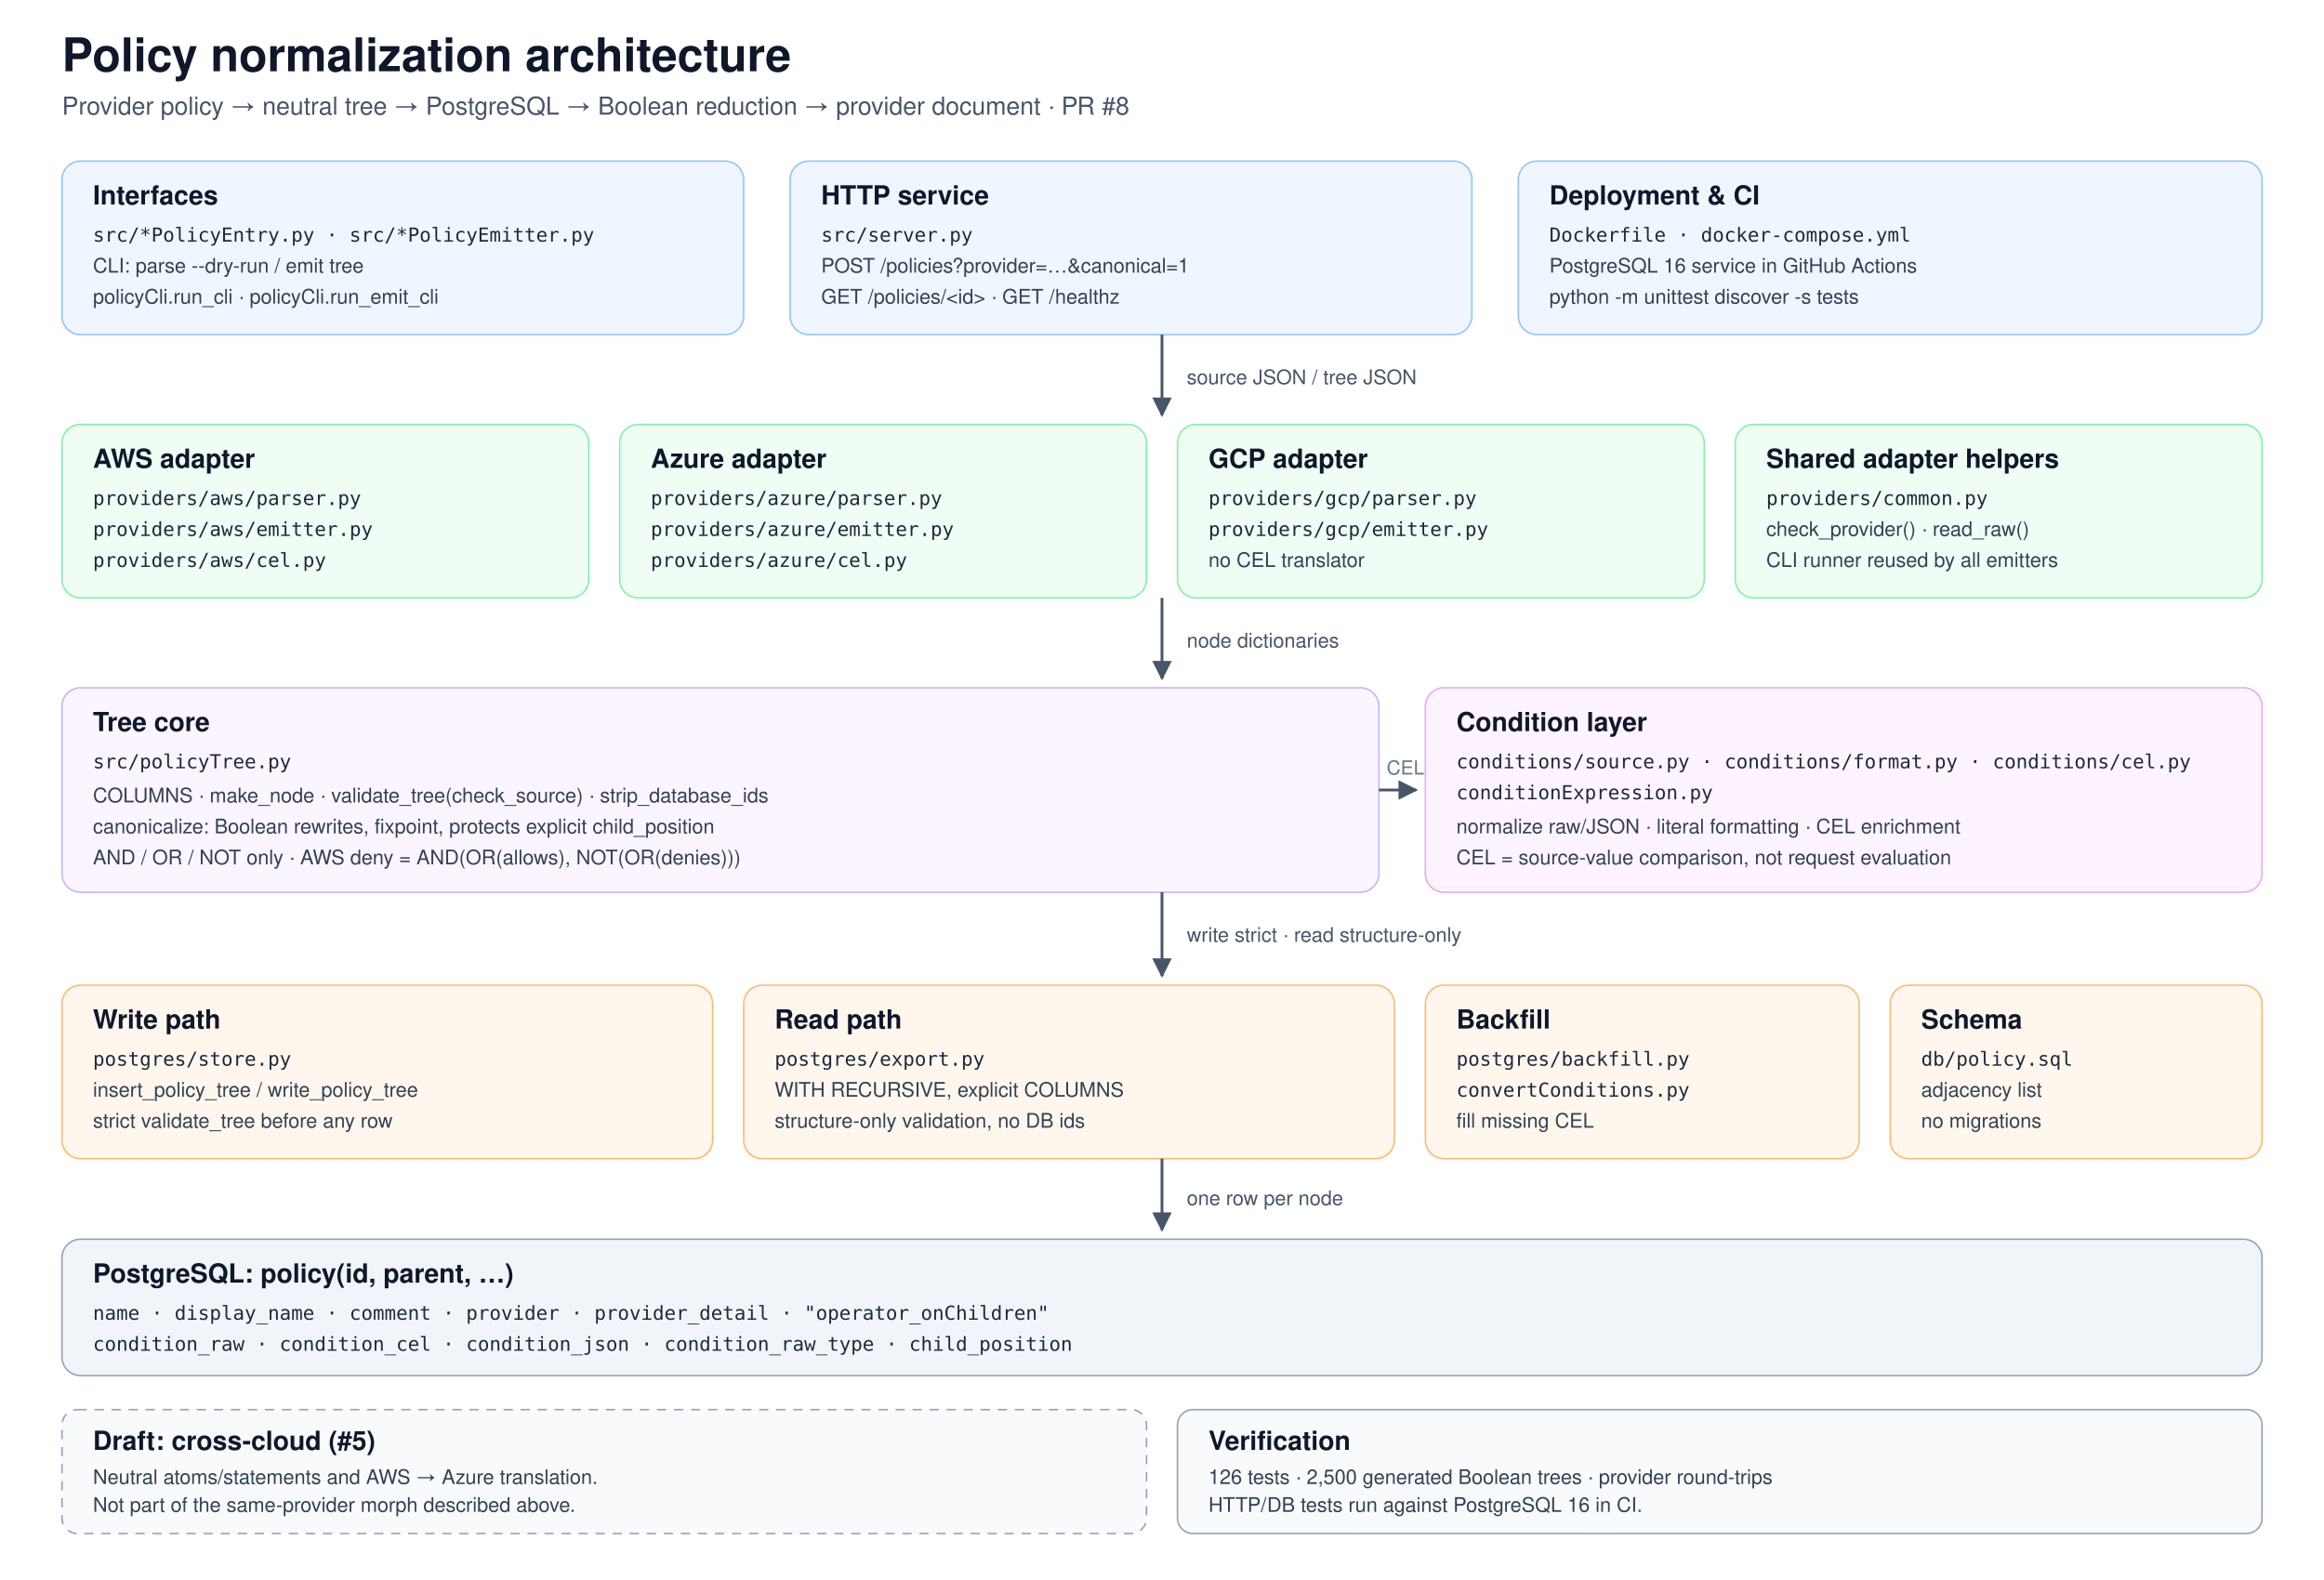
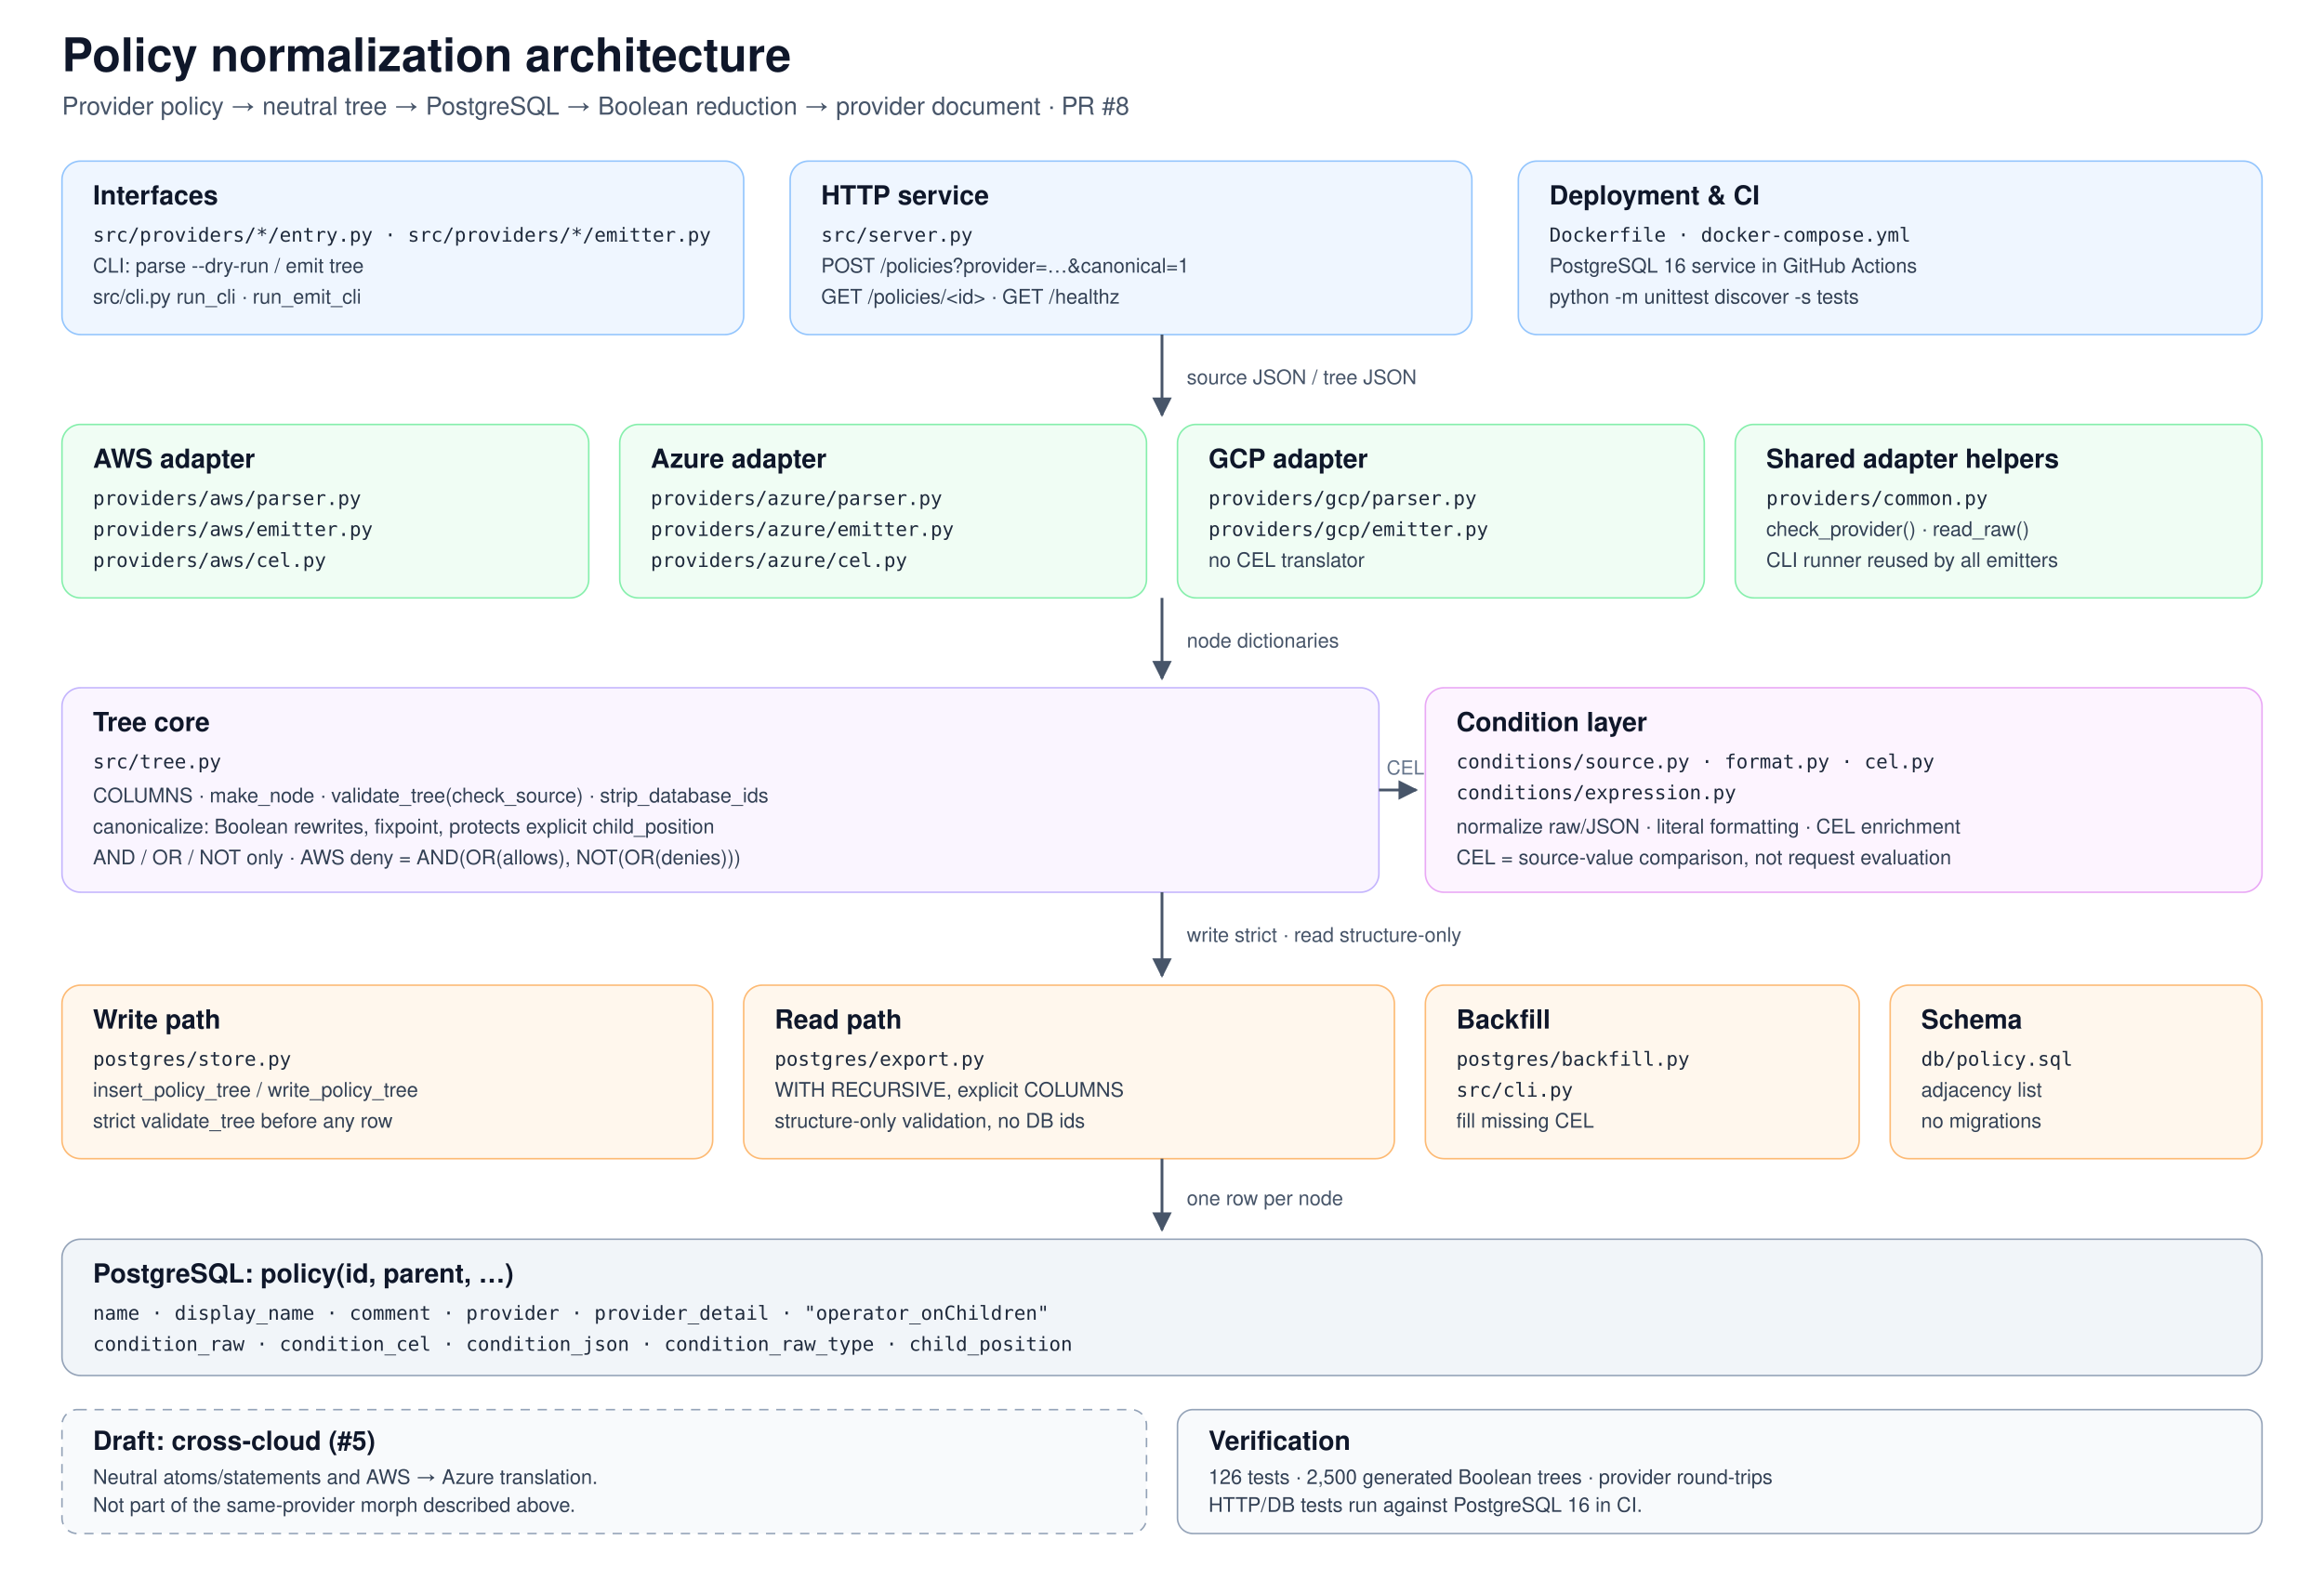
<svg xmlns="http://www.w3.org/2000/svg" width="1500" height="1020" viewBox="0 0 1500 1020" role="img" aria-labelledby="title">
  <defs>
    <marker id="arrow" viewBox="0 0 10 10" refX="9" refY="5" markerWidth="7" markerHeight="7" orient="auto-start-reverse">
      <path d="M 0 0 L 10 5 L 0 10 z" fill="#475569" />
    </marker>
    <style>
      .title { font: 700 30px -apple-system, "Segoe UI", Helvetica, Arial, sans-serif; fill: #0f172a; }
      .subtitle { font: 400 16px -apple-system, "Segoe UI", Helvetica, Arial, sans-serif; fill: #475569; }
      .box-title { font: 700 17px -apple-system, "Segoe UI", Helvetica, Arial, sans-serif; fill: #0f172a; }
      .box-text { font: 400 13px -apple-system, "Segoe UI", Helvetica, Arial, sans-serif; fill: #334155; }
      .mono { font: 500 12.5px "SFMono-Regular", Menlo, Consolas, monospace; fill: #1e293b; }
      .label { font: 500 13px -apple-system, "Segoe UI", Helvetica, Arial, sans-serif; fill: #475569; }
      .note { font: 400 12.5px -apple-system, "Segoe UI", Helvetica, Arial, sans-serif; fill: #64748b; }
      .arrow { stroke: #475569; stroke-width: 1.8; fill: none; }
      .dashed { stroke: #64748b; stroke-width: 1.6; stroke-dasharray: 6 5; fill: none; }
      .interfaces { fill: #eff6ff; stroke: #93c5fd; }
      .providers { fill: #f0fdf4; stroke: #86efac; }
      .core { fill: #faf5ff; stroke: #c4b5fd; }
      .conditions { fill: #fdf4ff; stroke: #e9a8f5; }
      .persistence { fill: #fff7ed; stroke: #fdba74; }
      .database { fill: #f1f5f9; stroke: #94a3b8; }
      .draft { fill: #f8fafc; stroke: #94a3b8; }
    </style>
  </defs>
  <text x="40" y="46" class="title">Policy normalization architecture</text>
  <text x="40" y="74" class="subtitle">Provider policy → neutral tree → PostgreSQL → Boolean reduction → provider document · PR #8</text>
  <rect x="40" y="104" width="440" height="112" rx="12" class="interfaces" />
  <text x="60" y="132" class="box-title">Interfaces</text>
-   <text x="60" y="156" class="mono">src/*PolicyEntry.py · src/*PolicyEmitter.py</text>
+   <text x="60" y="156" class="mono">src/providers/*/entry.py · src/providers/*/emitter.py</text>
  <text x="60" y="176" class="box-text">CLI: parse --dry-run / emit tree</text>
-   <text x="60" y="196" class="box-text">policyCli.run_cli · policyCli.run_emit_cli</text>
+   <text x="60" y="196" class="box-text">src/cli.py run_cli · run_emit_cli</text>
  <rect x="510" y="104" width="440" height="112" rx="12" class="interfaces" />
  <text x="530" y="132" class="box-title">HTTP service</text>
  <text x="530" y="156" class="mono">src/server.py</text>
  <text x="530" y="176" class="box-text">POST /policies?provider=…&amp;canonical=1</text>
  <text x="530" y="196" class="box-text">GET /policies/&lt;id&gt; · GET /healthz</text>
  <rect x="980" y="104" width="480" height="112" rx="12" class="interfaces" />
  <text x="1000" y="132" class="box-title">Deployment &amp; CI</text>
  <text x="1000" y="156" class="mono">Dockerfile · docker-compose.yml</text>
  <text x="1000" y="176" class="box-text">PostgreSQL 16 service in GitHub Actions</text>
  <text x="1000" y="196" class="box-text">python -m unittest discover -s tests</text>
  <rect x="40" y="274" width="340" height="112" rx="12" class="providers" />
  <text x="60" y="302" class="box-title">AWS adapter</text>
  <text x="60" y="326" class="mono">providers/aws/parser.py</text>
  <text x="60" y="346" class="mono">providers/aws/emitter.py</text>
  <text x="60" y="366" class="mono">providers/aws/cel.py</text>
  <rect x="400" y="274" width="340" height="112" rx="12" class="providers" />
  <text x="420" y="302" class="box-title">Azure adapter</text>
  <text x="420" y="326" class="mono">providers/azure/parser.py</text>
  <text x="420" y="346" class="mono">providers/azure/emitter.py</text>
  <text x="420" y="366" class="mono">providers/azure/cel.py</text>
  <rect x="760" y="274" width="340" height="112" rx="12" class="providers" />
  <text x="780" y="302" class="box-title">GCP adapter</text>
  <text x="780" y="326" class="mono">providers/gcp/parser.py</text>
  <text x="780" y="346" class="mono">providers/gcp/emitter.py</text>
  <text x="780" y="366" class="box-text">no CEL translator</text>
  <rect x="1120" y="274" width="340" height="112" rx="12" class="providers" />
  <text x="1140" y="302" class="box-title">Shared adapter helpers</text>
  <text x="1140" y="326" class="mono">providers/common.py</text>
  <text x="1140" y="346" class="box-text">check_provider() · read_raw()</text>
  <text x="1140" y="366" class="box-text">CLI runner reused by all emitters</text>
  <rect x="40" y="444" width="850" height="132" rx="12" class="core" />
  <text x="60" y="472" class="box-title">Tree core</text>
-   <text x="60" y="496" class="mono">src/policyTree.py</text>
+   <text x="60" y="496" class="mono">src/tree.py</text>
  <text x="60" y="518" class="box-text">COLUMNS · make_node · validate_tree(check_source) · strip_database_ids</text>
  <text x="60" y="538" class="box-text">canonicalize: Boolean rewrites, fixpoint, protects explicit child_position</text>
  <text x="60" y="558" class="box-text">AND / OR / NOT only · AWS deny = AND(OR(allows), NOT(OR(denies)))</text>
  <rect x="920" y="444" width="540" height="132" rx="12" class="conditions" />
  <text x="940" y="472" class="box-title">Condition layer</text>
-   <text x="940" y="496" class="mono">conditions/source.py · conditions/format.py · conditions/cel.py</text>
-   <text x="940" y="516" class="mono">conditionExpression.py</text>
+   <text x="940" y="496" class="mono">conditions/source.py · format.py · cel.py</text>
+   <text x="940" y="516" class="mono">conditions/expression.py</text>
  <text x="940" y="538" class="box-text">normalize raw/JSON · literal formatting · CEL enrichment</text>
  <text x="940" y="558" class="box-text">CEL = source-value comparison, not request evaluation</text>
  <rect x="40" y="636" width="420" height="112" rx="12" class="persistence" />
  <text x="60" y="664" class="box-title">Write path</text>
  <text x="60" y="688" class="mono">postgres/store.py</text>
  <text x="60" y="708" class="box-text">insert_policy_tree / write_policy_tree</text>
  <text x="60" y="728" class="box-text">strict validate_tree before any row</text>
  <rect x="480" y="636" width="420" height="112" rx="12" class="persistence" />
  <text x="500" y="664" class="box-title">Read path</text>
  <text x="500" y="688" class="mono">postgres/export.py</text>
  <text x="500" y="708" class="box-text">WITH RECURSIVE, explicit COLUMNS</text>
  <text x="500" y="728" class="box-text">structure-only validation, no DB ids</text>
  <rect x="920" y="636" width="280" height="112" rx="12" class="persistence" />
  <text x="940" y="664" class="box-title">Backfill</text>
  <text x="940" y="688" class="mono">postgres/backfill.py</text>
-   <text x="940" y="708" class="mono">convertConditions.py</text>
+   <text x="940" y="708" class="mono">src/cli.py</text>
  <text x="940" y="728" class="box-text">fill missing CEL</text>
  <rect x="1220" y="636" width="240" height="112" rx="12" class="persistence" />
  <text x="1240" y="664" class="box-title">Schema</text>
  <text x="1240" y="688" class="mono">db/policy.sql</text>
  <text x="1240" y="708" class="box-text">adjacency list</text>
  <text x="1240" y="728" class="box-text">no migrations</text>
  <rect x="40" y="800" width="1420" height="88" rx="12" class="database" />
  <text x="60" y="828" class="box-title">PostgreSQL: policy(id, parent, …)</text>
  <text x="60" y="852" class="mono">name · display_name · comment · provider · provider_detail · "operator_onChildren"</text>
  <text x="60" y="872" class="mono">condition_raw · condition_cel · condition_json · condition_raw_type · child_position</text>
  <line x1="750" y1="216" x2="750" y2="268" class="arrow" marker-end="url(#arrow)" />
  <text x="766" y="248" class="label">source JSON / tree JSON</text>
  <line x1="750" y1="386" x2="750" y2="438" class="arrow" marker-end="url(#arrow)" />
  <text x="766" y="418" class="label">node dictionaries</text>
  <line x1="750" y1="576" x2="750" y2="630" class="arrow" marker-end="url(#arrow)" />
  <text x="766" y="608" class="label">write strict · read structure-only</text>
  <line x1="750" y1="748" x2="750" y2="794" class="arrow" marker-end="url(#arrow)" />
  <text x="766" y="778" class="label">one row per node</text>
  <path d="M 890 510 L 914 510" class="arrow" marker-end="url(#arrow)" />
  <text x="895" y="500" class="note">CEL</text>
  <rect x="40" y="910" width="700" height="80" rx="10" class="draft" stroke-dasharray="6 5" />
  <text x="60" y="936" class="box-title">Draft: cross-cloud (#5)</text>
  <text x="60" y="958" class="box-text">Neutral atoms/statements and AWS → Azure translation.</text>
  <text x="60" y="976" class="box-text">Not part of the same-provider morph described above.</text>
  <rect x="760" y="910" width="700" height="80" rx="10" class="draft" />
  <text x="780" y="936" class="box-title">Verification</text>
  <text x="780" y="958" class="box-text">126 tests · 2,500 generated Boolean trees · provider round-trips</text>
  <text x="780" y="976" class="box-text">HTTP/DB tests run against PostgreSQL 16 in CI.</text>
</svg>
